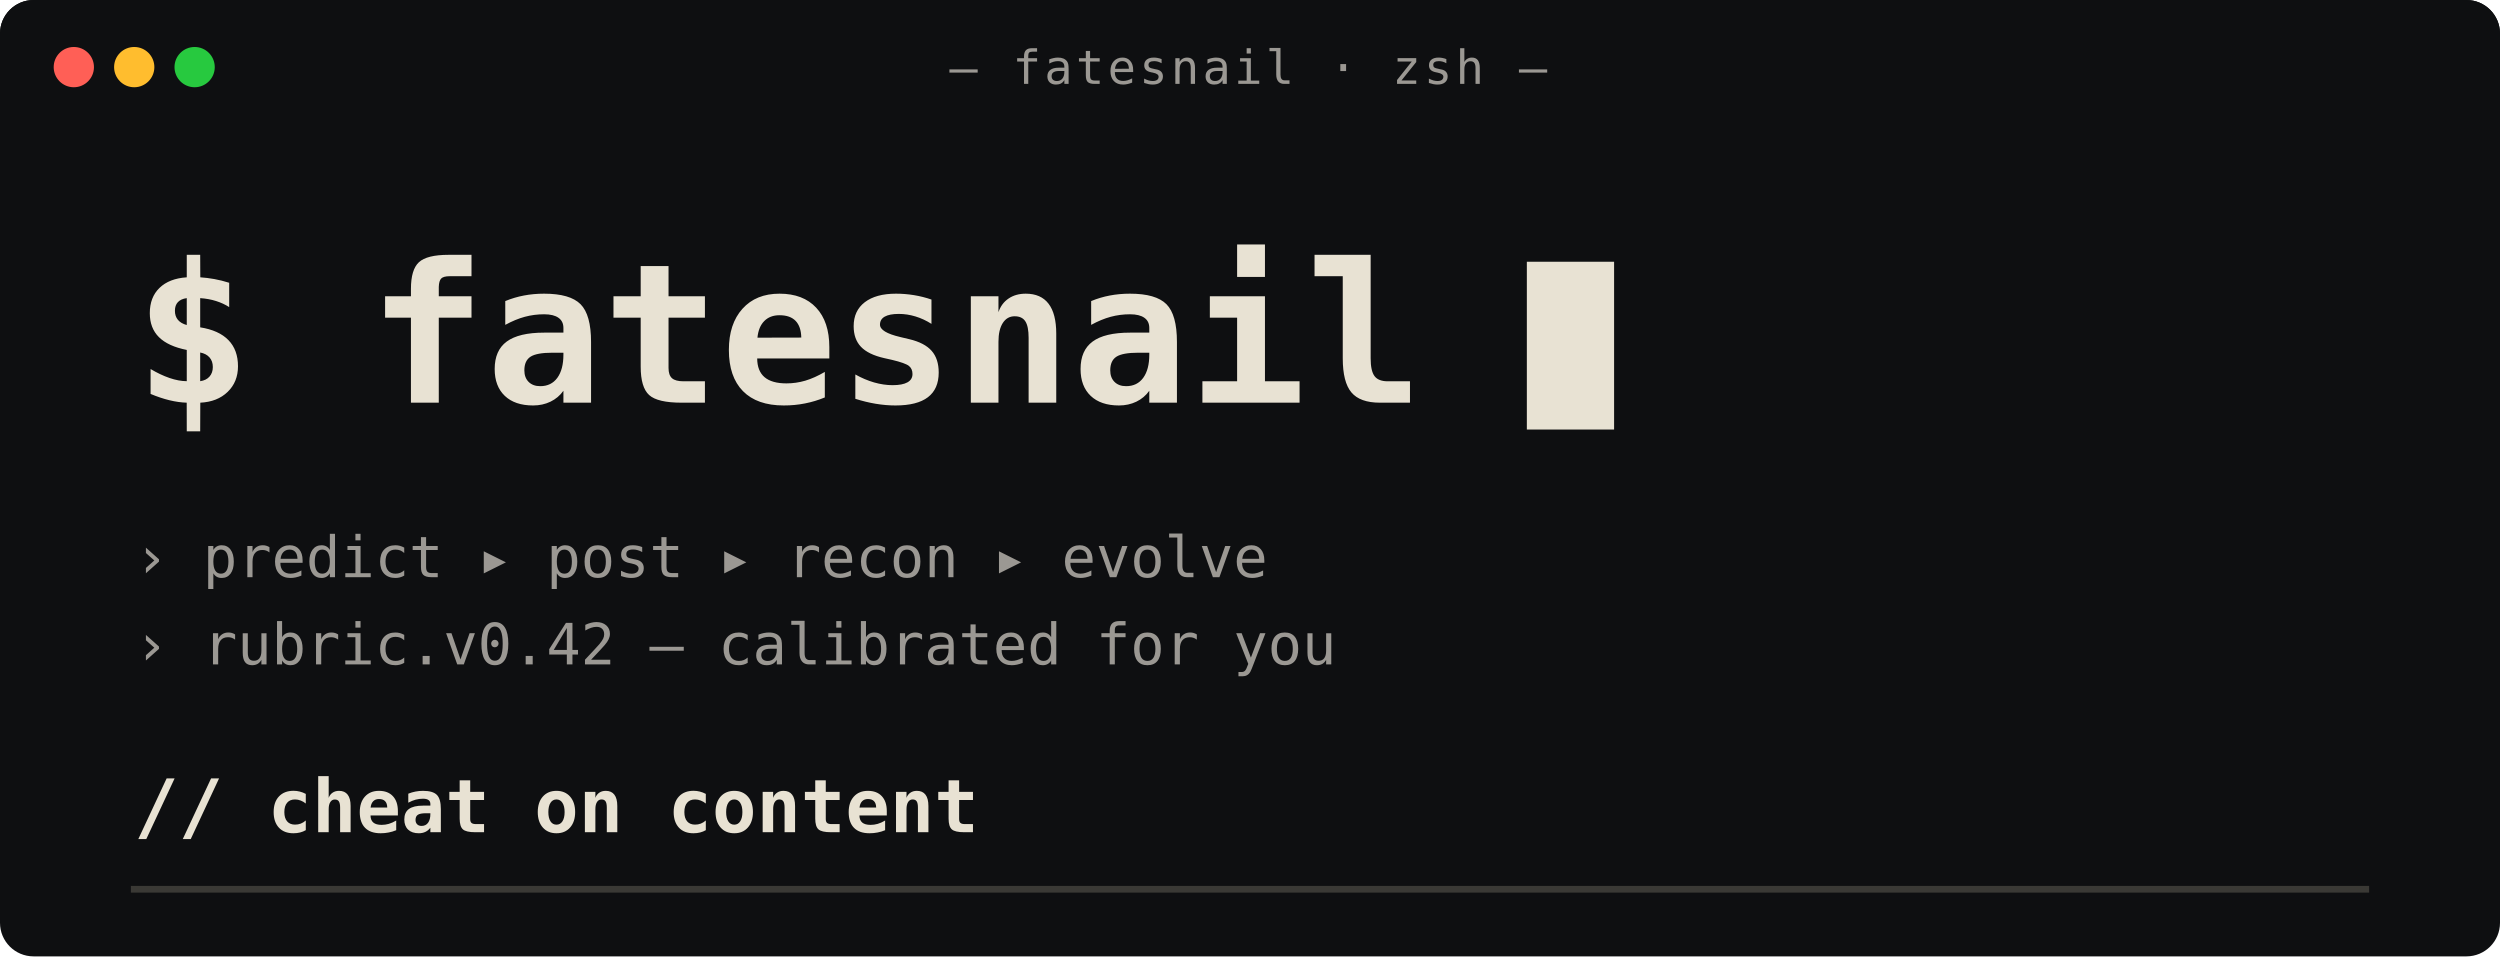
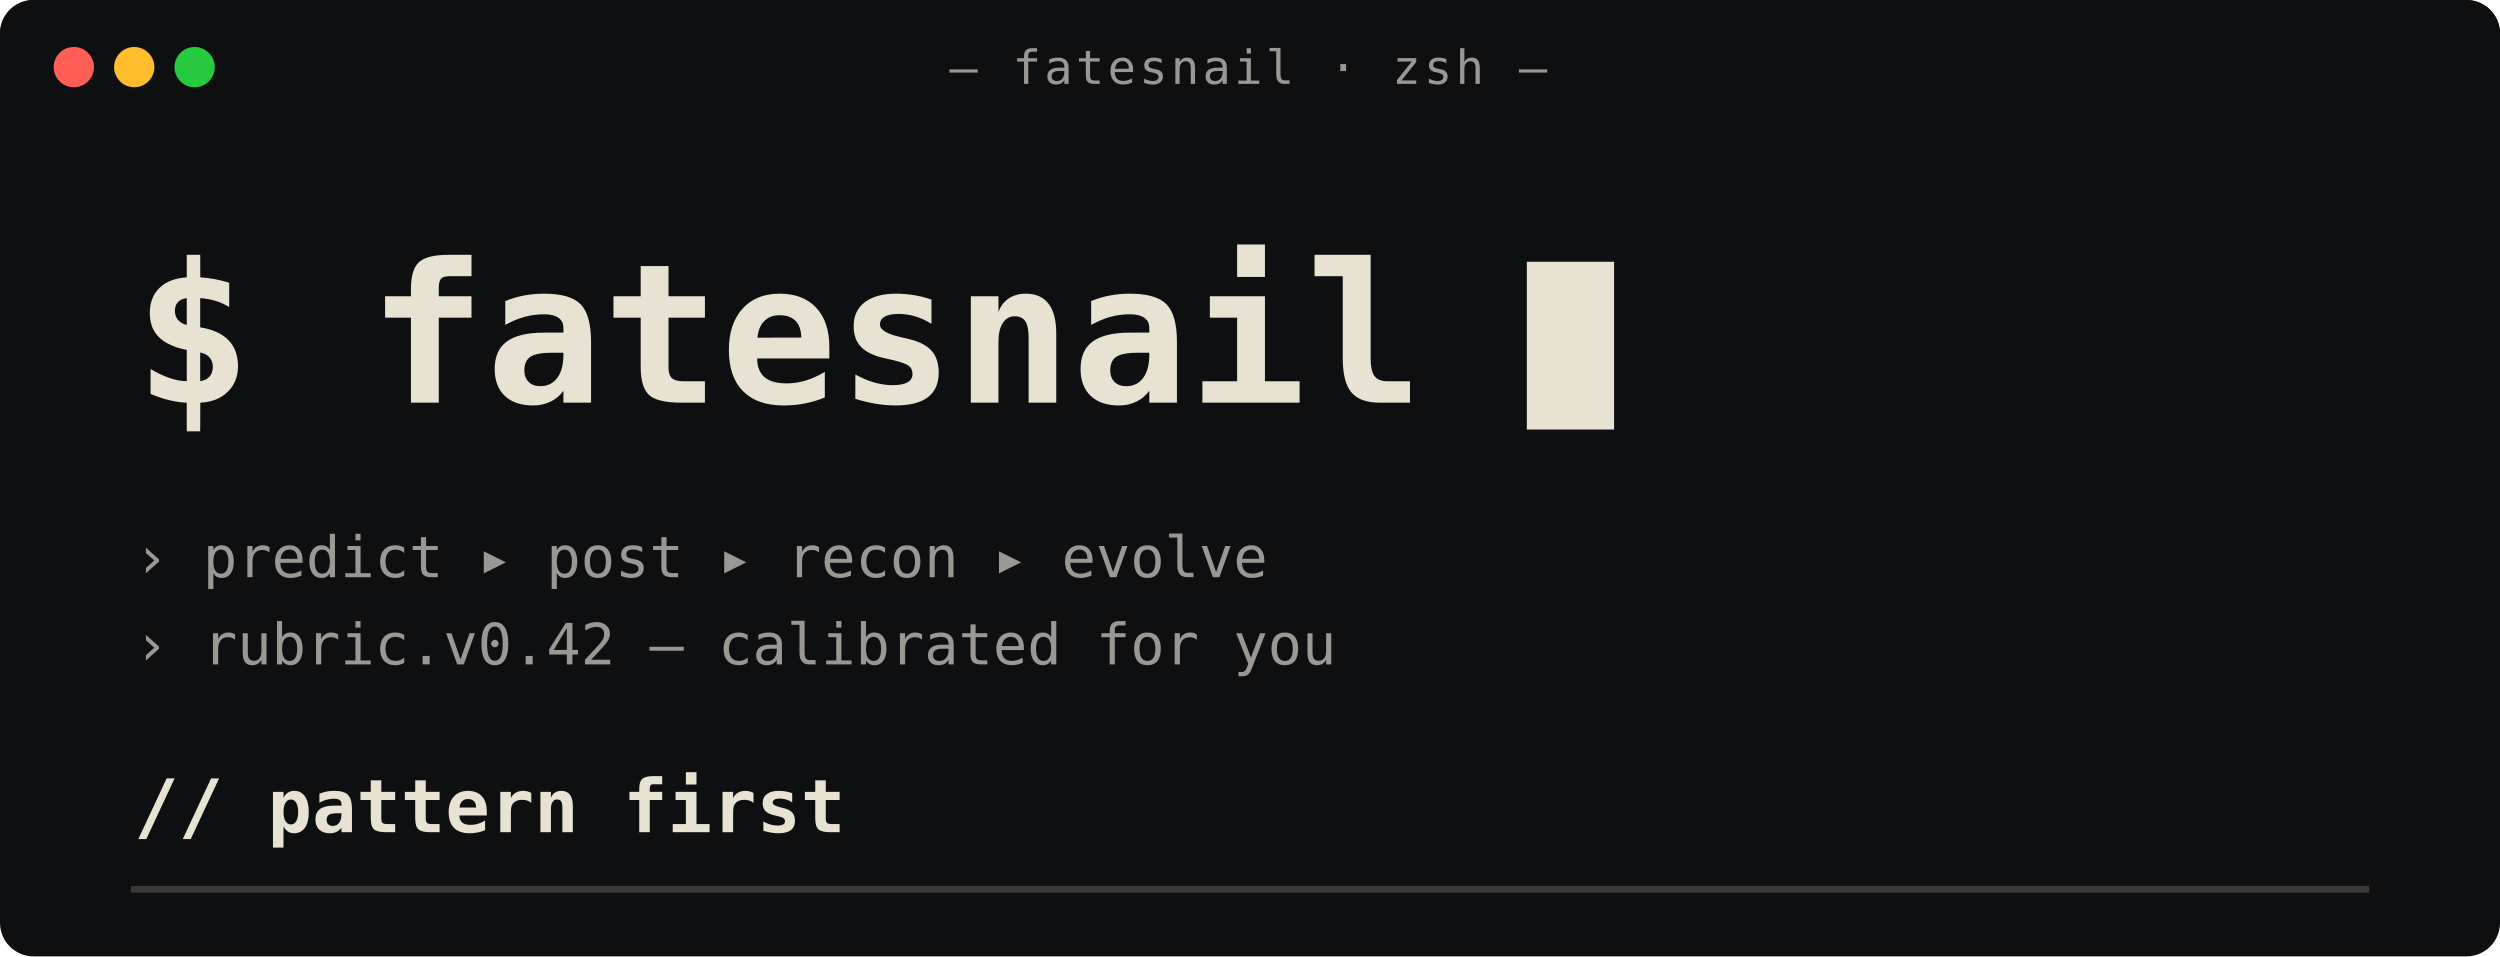
- <svg xmlns="http://www.w3.org/2000/svg" width="745" height="285" viewBox="0 0 745 285" role="img" aria-label="$ fatesnail — cheat on content">
+ <svg xmlns="http://www.w3.org/2000/svg" width="745" height="285" viewBox="0 0 745 285" role="img" aria-label="$ pattern-first — Pattern First">
  <rect width="745" height="285" rx="10" fill="#0e0f11" />
  <rect width="745" height="40" rx="10" fill="#0e0f11" />
  <rect y="32" width="745" height="8" fill="#0e0f11" />
  <circle cx="22" cy="20" r="6" fill="#ff5f56" />
  <circle cx="40" cy="20" r="6" fill="#ffbd2e" />
  <circle cx="58" cy="20" r="6" fill="#27c93f" />
  <text x="372" y="25" font-family="ui-monospace, SF Mono, Menlo, Monaco, Consolas, monospace" font-size="14" fill="#9b9893" text-anchor="middle" letter-spacing="1">— fatesnail · zsh —</text>
  <text x="40" y="120" font-family="ui-monospace, SF Mono, Menlo, Monaco, Consolas, monospace" font-size="58" font-weight="700" fill="#e8e2d3">$ fatesnail</text>
  <rect x="455" y="78" width="26" height="50" fill="#e8e2d3" />
  <text x="40" y="172" font-family="ui-monospace, SF Mono, Menlo, Monaco, Consolas, monospace" font-size="17" fill="#9b9893">› predict  ▸  post  ▸  recon  ▸  evolve</text>
  <text x="40" y="198" font-family="ui-monospace, SF Mono, Menlo, Monaco, Consolas, monospace" font-size="17" fill="#9b9893">› rubric.v0.42 — calibrated for you</text>
-   <text x="40" y="248" font-family="ui-monospace, SF Mono, Menlo, Monaco, Consolas, monospace" font-size="22" font-weight="700" fill="#e8e2d3">// cheat on content</text>
+   <text x="40" y="248" font-family="ui-monospace, SF Mono, Menlo, Monaco, Consolas, monospace" font-size="22" font-weight="700" fill="#e8e2d3">// pattern first</text>
  <line x1="40" y1="265" x2="705" y2="265" stroke="#3a3935" stroke-width="2" stroke-linecap="square" />
</svg>
